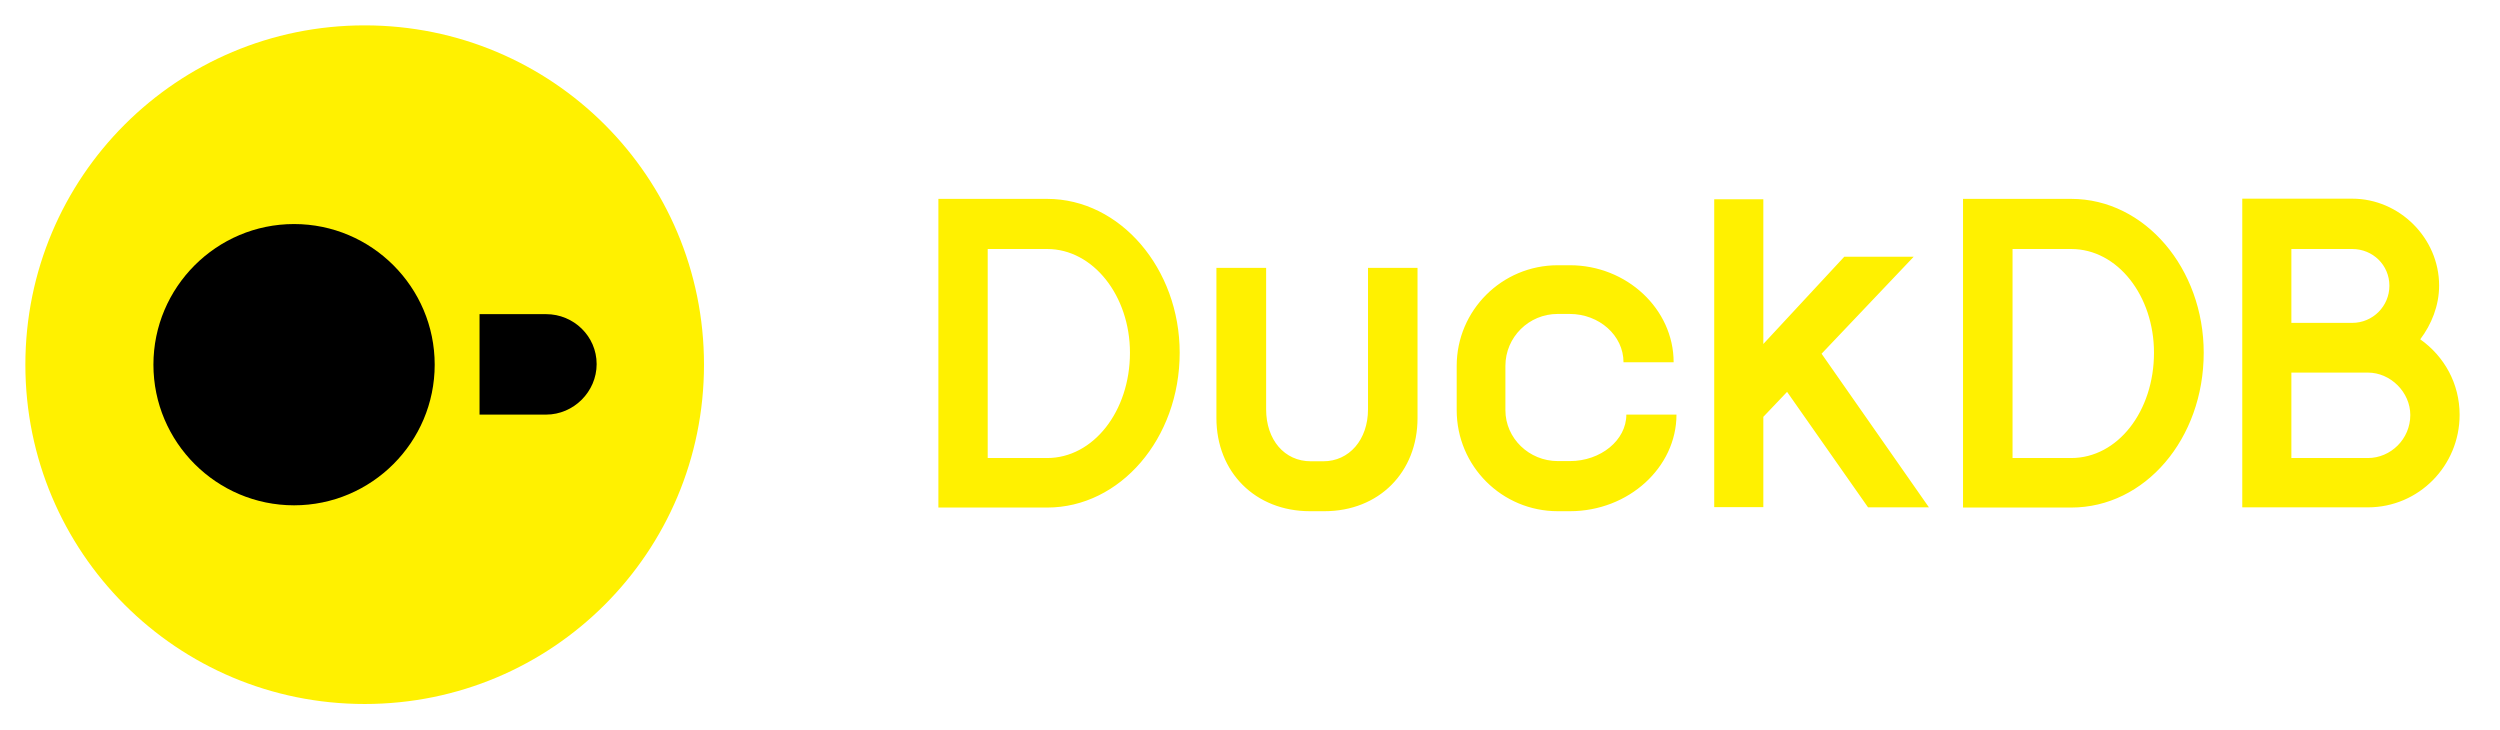
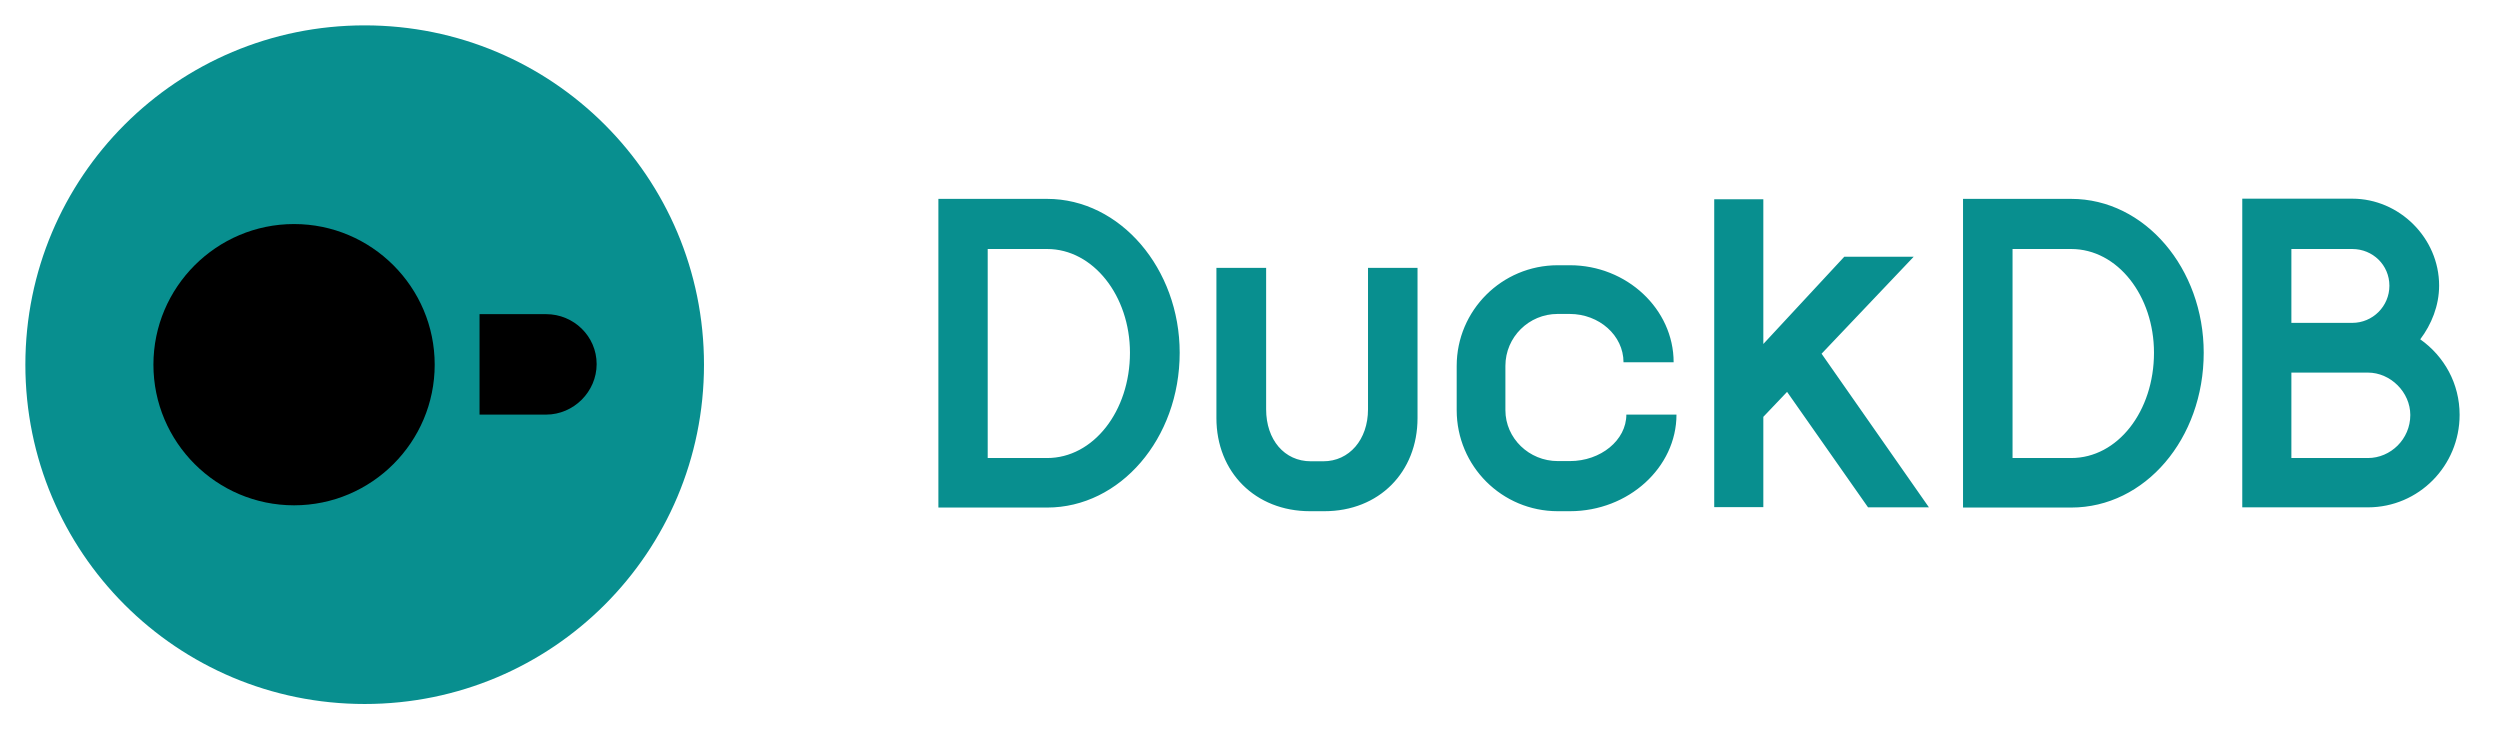
<svg xmlns="http://www.w3.org/2000/svg" id="Ebene_1" x="0" y="0" version="1.1" viewBox="0 0 1231.9 359.4" style="enable-background:new 0 0 1231.9 359.4" xml:space="preserve">
-   <style type="text/css">.st0{fill:#fff100}</style>
+   <style type="text/css">.st0{fill:#088F8F}</style>
  <path d="M674.1,132v69.7c0,15-9.3,25.6-22,25.6h-6.2c-13,0-22-10.6-22-25.6V132h-24.5v74c0,26.7,19.2,45.9,46.1,45.9 h7.1c26.9,0,45.9-19.2,45.9-45.9v-74H674.1z M897.6,174.3l45.4-47.8h-34.2l-39.9,43V98.2h-24.2v151.7h24.2v-44.5l11.7-12.3 l39.9,56.9h30L897.6,174.3z M516,225.7h-29.3v-103H516c22.7,0,40.8,23.1,40.8,51.1C556.8,202.7,538.7,225.7,516,225.7z M516,98 h-53.6v152.1H516c35.9,0,65.3-33.9,65.3-76.3C581.3,132.4,552,98,516,98z M1020.6,225.7h-28.9v-103h28.9c22.9,0,40.8,23.1,40.8,51.1 C1061.4,202.7,1043.5,225.7,1020.6,225.7z M1020.6,98h-53.3v152.1h53.3c36.4,0,65.3-33.9,65.3-76.3C1085.9,132.4,1057,98,1020.6,98z M1166.8,225.7h-37.7v-42.1h37.7c11.2,0,20.9,9.7,20.9,20.9C1187.7,216.4,1178,225.7,1166.8,225.7z M1129.1,159.1v-36.4h30 c10.1,0,18.3,7.9,18.3,18.1c0,10.1-8.2,18.3-18.3,18.3H1129.1z M1192.6,167.2c5.5-7.3,9.3-16.5,9.3-26.5c0-23.4-19.6-42.8-42.8-42.8 h-54.2V250h61.9c25.1,0,45.2-20.5,45.2-45.6C1212,189.1,1204.5,175.6,1192.6,167.2z M767.5,154.7h6c14.5,0,26.5,10.6,26.5,23.8h24.7 c0-26.2-23.1-47.8-51.1-47.8h-6c-27.6,0-49.8,22.3-49.8,49.6v21.8c0,27.6,22.3,49.8,49.8,49.8h6c28.9,0,52.5-21.6,52.5-47.6h-24.7 c0,12.6-12.6,22.9-27.8,22.9h-6c-14.1,0-25.8-11.2-25.8-25.1v-21.8C741.8,166.1,753.4,154.7,767.5,154.7z" class="st0" />
  <path d="M179.7,346.9L179.7,346.9c-92.5,0-167.2-74.7-167.2-167.2l0,0c0-92.5,74.7-167.2,167.2-167.2l0,0 c92.5,0,167.2,74.7,167.2,167.2l0,0C346.9,272.2,272.2,346.9,179.7,346.9z" class="st0" />
  <path d="M269.1,154.8h-32.8v49.5h32.8c13.6,0,24.9-11.3,24.9-24.9C294,165.7,282.7,154.8,269.1,154.8" />
  <path d="M75.6,179.7c0,38.2,31.1,69.3,69.3,69.3s69.3-31.1,69.3-69.3s-31.1-69.3-69.3-69.3S75.6,141.5,75.6,179.7L75.6,179.7" />
</svg>
